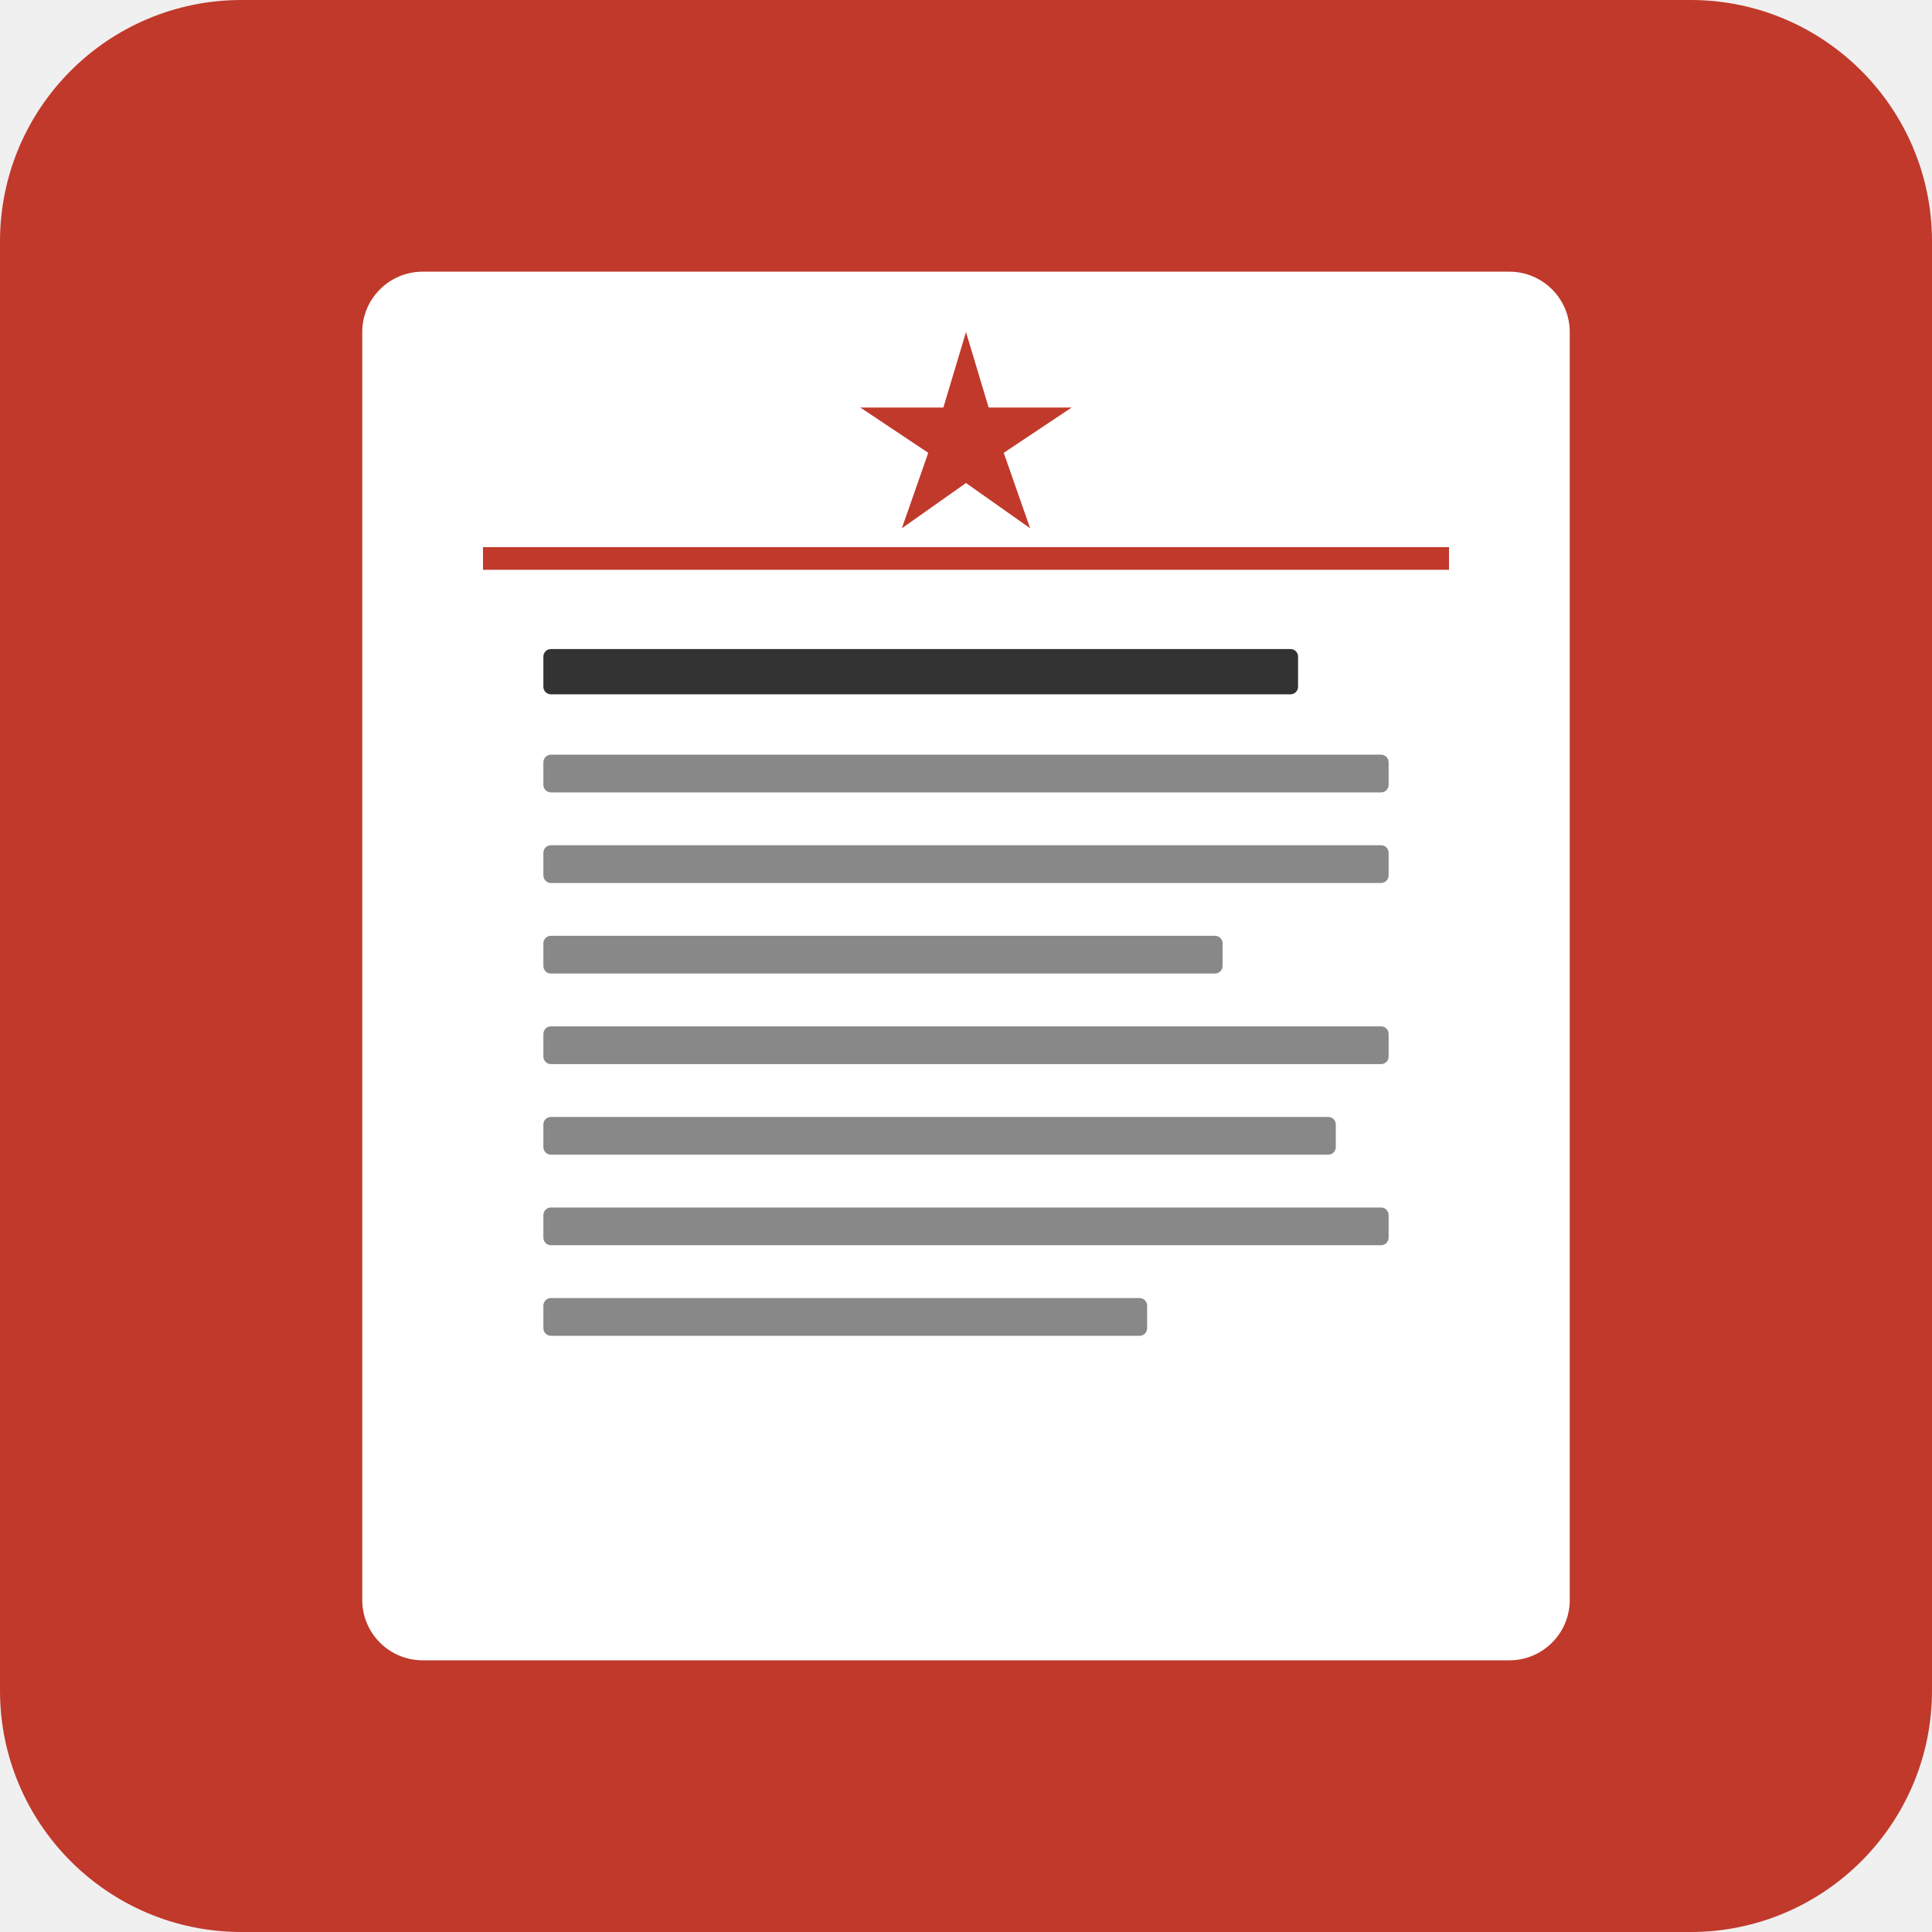
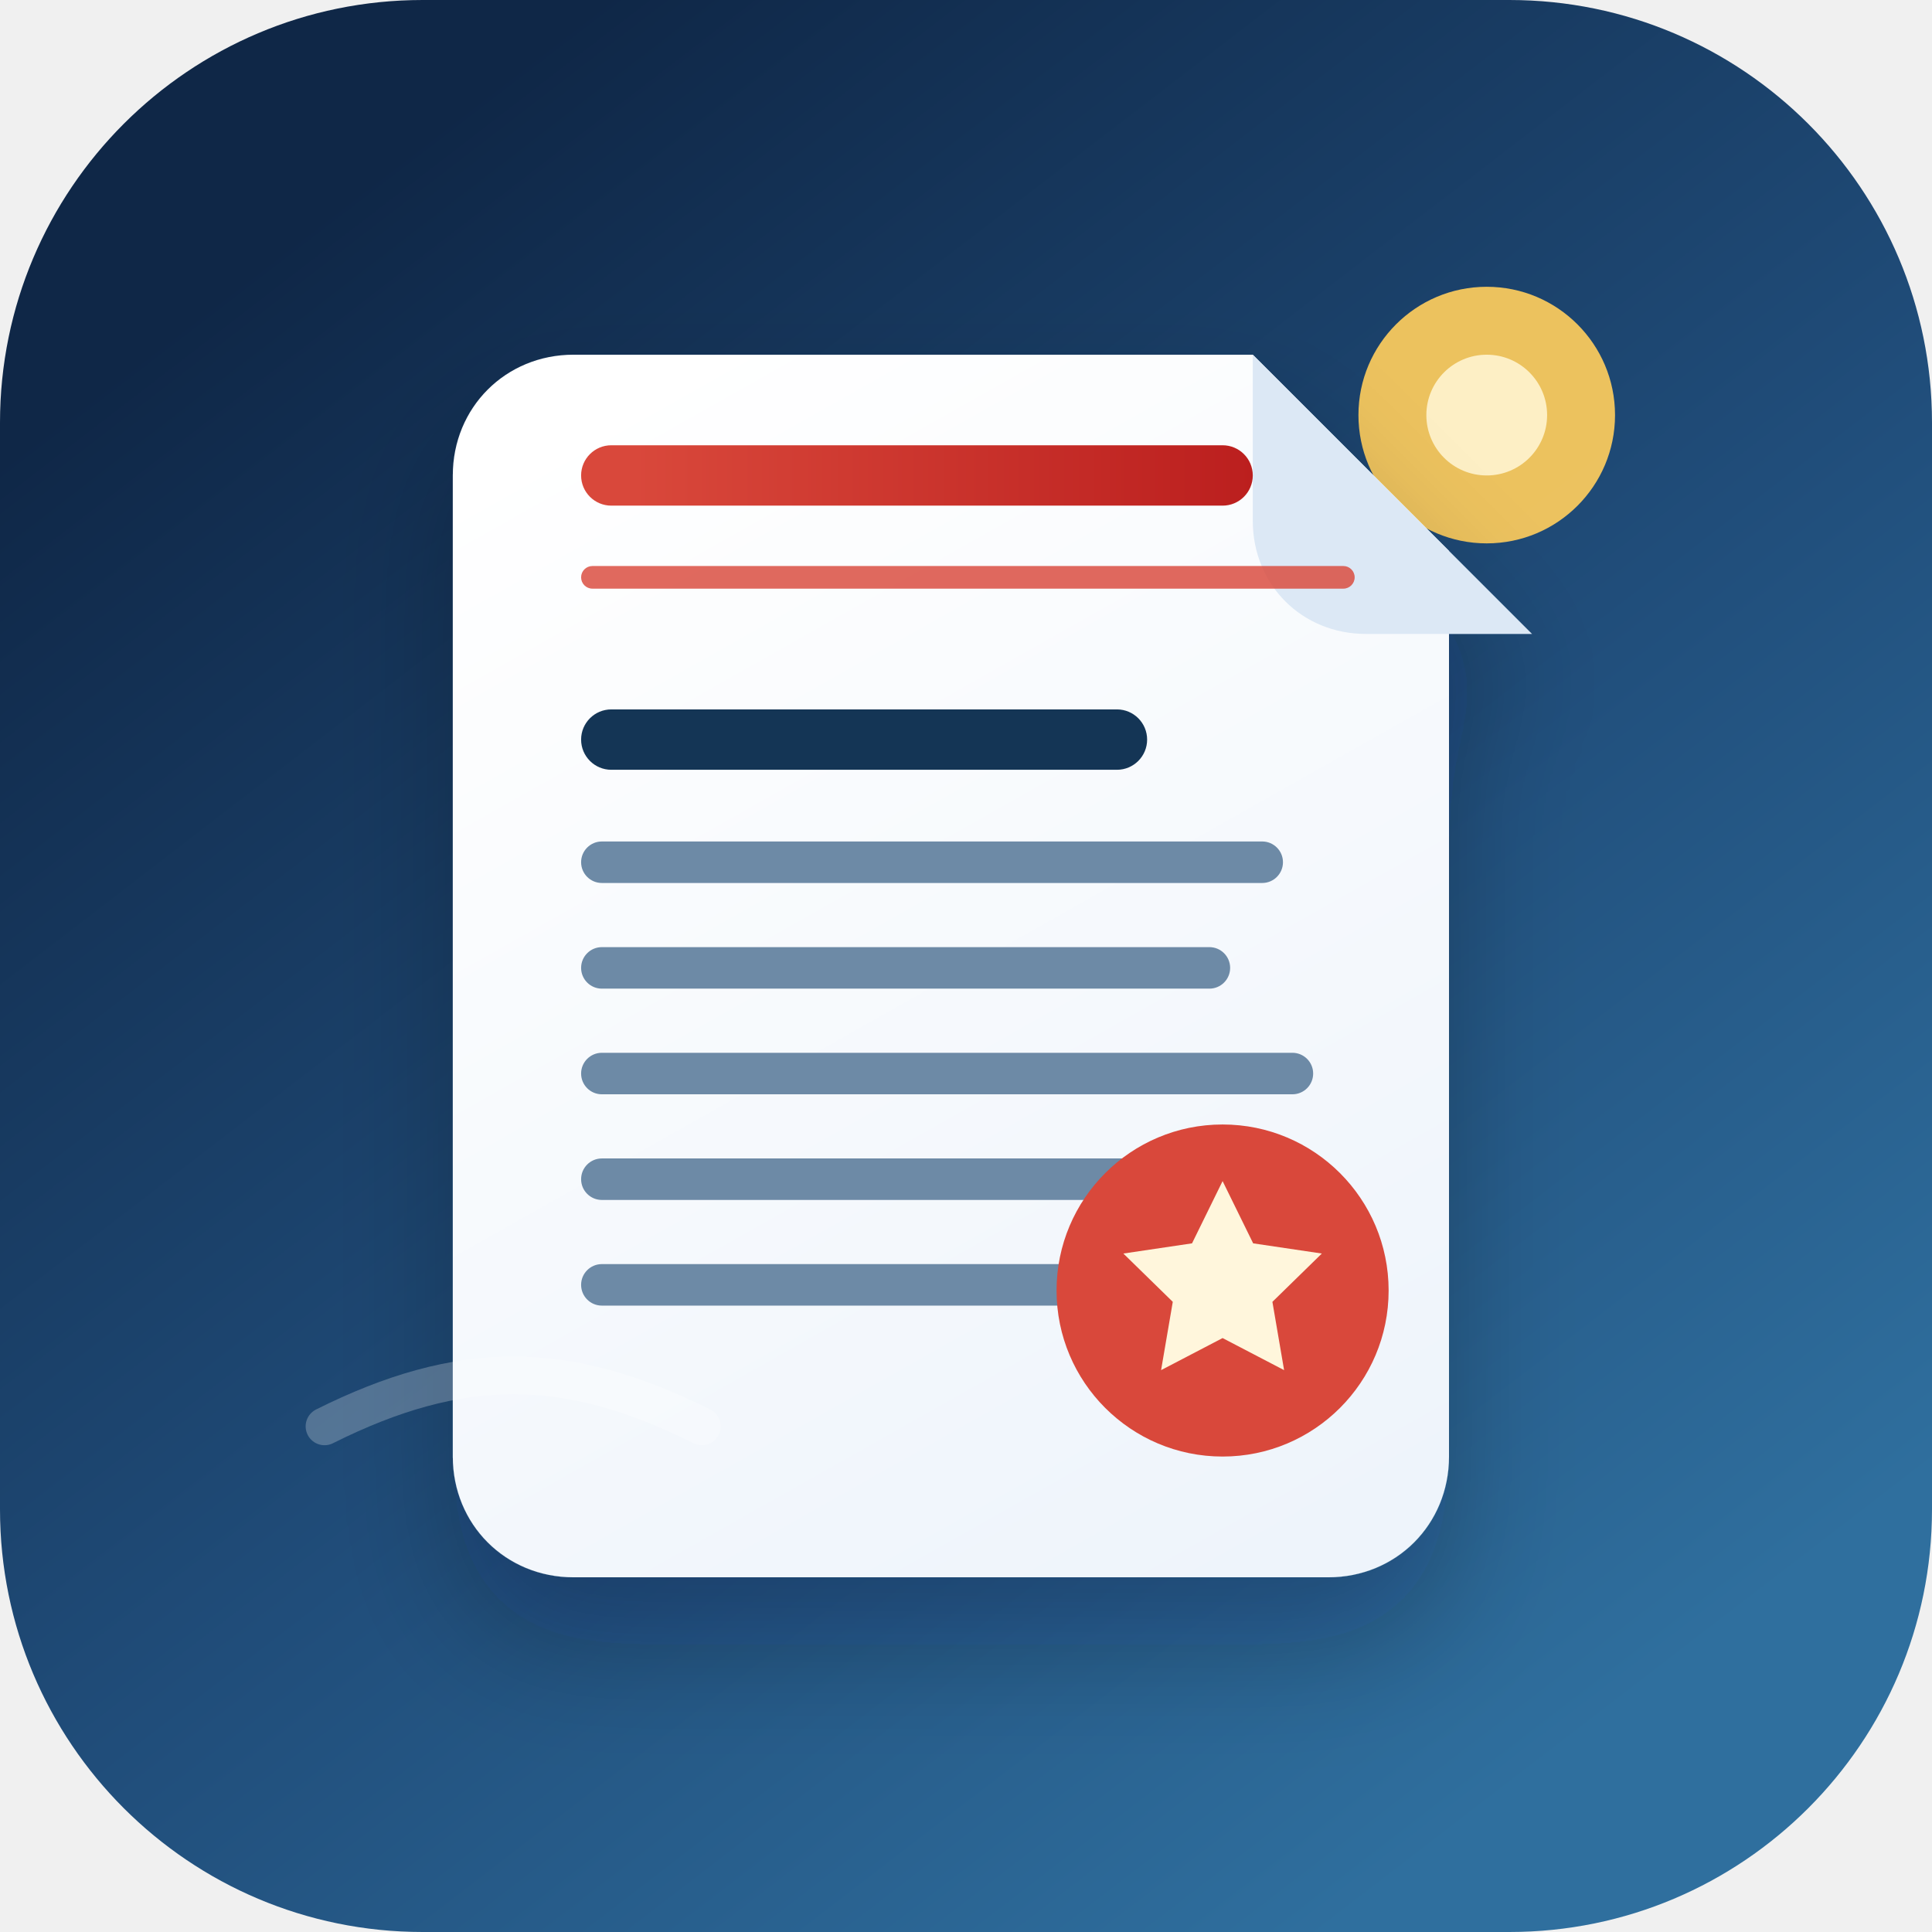
<svg xmlns="http://www.w3.org/2000/svg" viewBox="0 0 512 512">
-   <rect width="512" height="512" rx="64" fill="#c0392b" />
-   <rect x="96" y="72" width="320" height="368" rx="16" fill="#fff" />
-   <line x1="128" y1="148" x2="384" y2="148" stroke="#c0392b" stroke-width="6" />
-   <rect x="144" y="172" width="200" height="12" rx="2" fill="#333" />
-   <rect x="144" y="200" width="224" height="10" rx="2" fill="#888" />
-   <rect x="144" y="224" width="224" height="10" rx="2" fill="#888" />
-   <rect x="144" y="248" width="180" height="10" rx="2" fill="#888" />
-   <rect x="144" y="272" width="224" height="10" rx="2" fill="#888" />
-   <rect x="144" y="296" width="210" height="10" rx="2" fill="#888" />
-   <rect x="144" y="320" width="224" height="10" rx="2" fill="#888" />
-   <rect x="144" y="344" width="160" height="10" rx="2" fill="#888" />
-   <polygon points="256,88 262,108 284,108 266,120 273,140 256,128 239,140 246,120 228,108 250,108" fill="#c0392b" />
+   <defs>
+     <linearGradient id="bg" x1="96" y1="48" x2="416" y2="464" gradientUnits="userSpaceOnUse">
+       <stop offset="0" stop-color="#0f2747" />
+       <stop offset="0.55" stop-color="#204d7a" />
+       <stop offset="1" stop-color="#2f6f9e" />
+     </linearGradient>
+     <linearGradient id="paper" x1="176" y1="96" x2="352" y2="408" gradientUnits="userSpaceOnUse">
+       <stop offset="0" stop-color="#ffffff" />
+       <stop offset="1" stop-color="#eef4fb" />
+     </linearGradient>
+     <linearGradient id="header" x1="168" y1="126" x2="344" y2="126" gradientUnits="userSpaceOnUse">
+       <stop offset="0" stop-color="#d9483b" />
+       <stop offset="1" stop-color="#b91c1c" />
+     </linearGradient>
+     <filter id="shadow" x="-20%" y="-20%" width="140%" height="140%">
+       <feDropShadow dx="0" dy="18" stdDeviation="16" flood-color="#0d1b2a" flood-opacity="0.24" />
+     </filter>
+   </defs>
+   <rect width="512" height="512" rx="112" fill="url(#bg)" />
+   <circle cx="394" cy="110" r="34" fill="#f7c85d" opacity="0.95" />
+   <circle cx="394" cy="110" r="16" fill="#fff4d0" opacity="0.9" />
+   <g filter="url(#shadow)">
+     <path d="M152 94h180l52 52v240c0 18-14 32-32 32H152c-18 0-32-14-32-32V126c0-18 14-32 32-32z" fill="url(#paper)" />
+     <path d="M332 94v44c0 17 13 30 30 30h44z" fill="#dce8f5" />
+   </g>
+   <rect x="154" y="118" width="178" height="16" rx="8" fill="url(#header)" />
+   <rect x="154" y="150" width="205" height="6" rx="3" fill="#d9483b" opacity="0.82" />
+   <rect x="154" y="188" width="150" height="16" rx="8" fill="#143555" />
+   <rect x="154" y="223" width="186" height="11" rx="5.5" fill="#6d8aa6" />
+   <rect x="154" y="251" width="172" height="11" rx="5.5" fill="#6d8aa6" />
+   <rect x="154" y="279" width="194" height="11" rx="5.5" fill="#6d8aa6" />
+   <rect x="154" y="307" width="162" height="11" rx="5.5" fill="#6d8aa6" />
+   <rect x="154" y="335" width="182" height="11" rx="5.5" fill="#6d8aa6" />
+   <circle cx="324" cy="342" r="44" fill="#d9483b" />
+   <path d="M324 313l8.1 16.5 18.2 2.7-13.1 12.8 3.1 18.1-16.3-8.5-16.3 8.5 3.1-18.1-13.1-12.8 18.2-2.7z" fill="#fff6dc" />
+   <path d="M86 378c36-18 64-18 100 0" fill="none" stroke="#ffffff" stroke-linecap="round" stroke-width="10" opacity="0.24" />
</svg>
